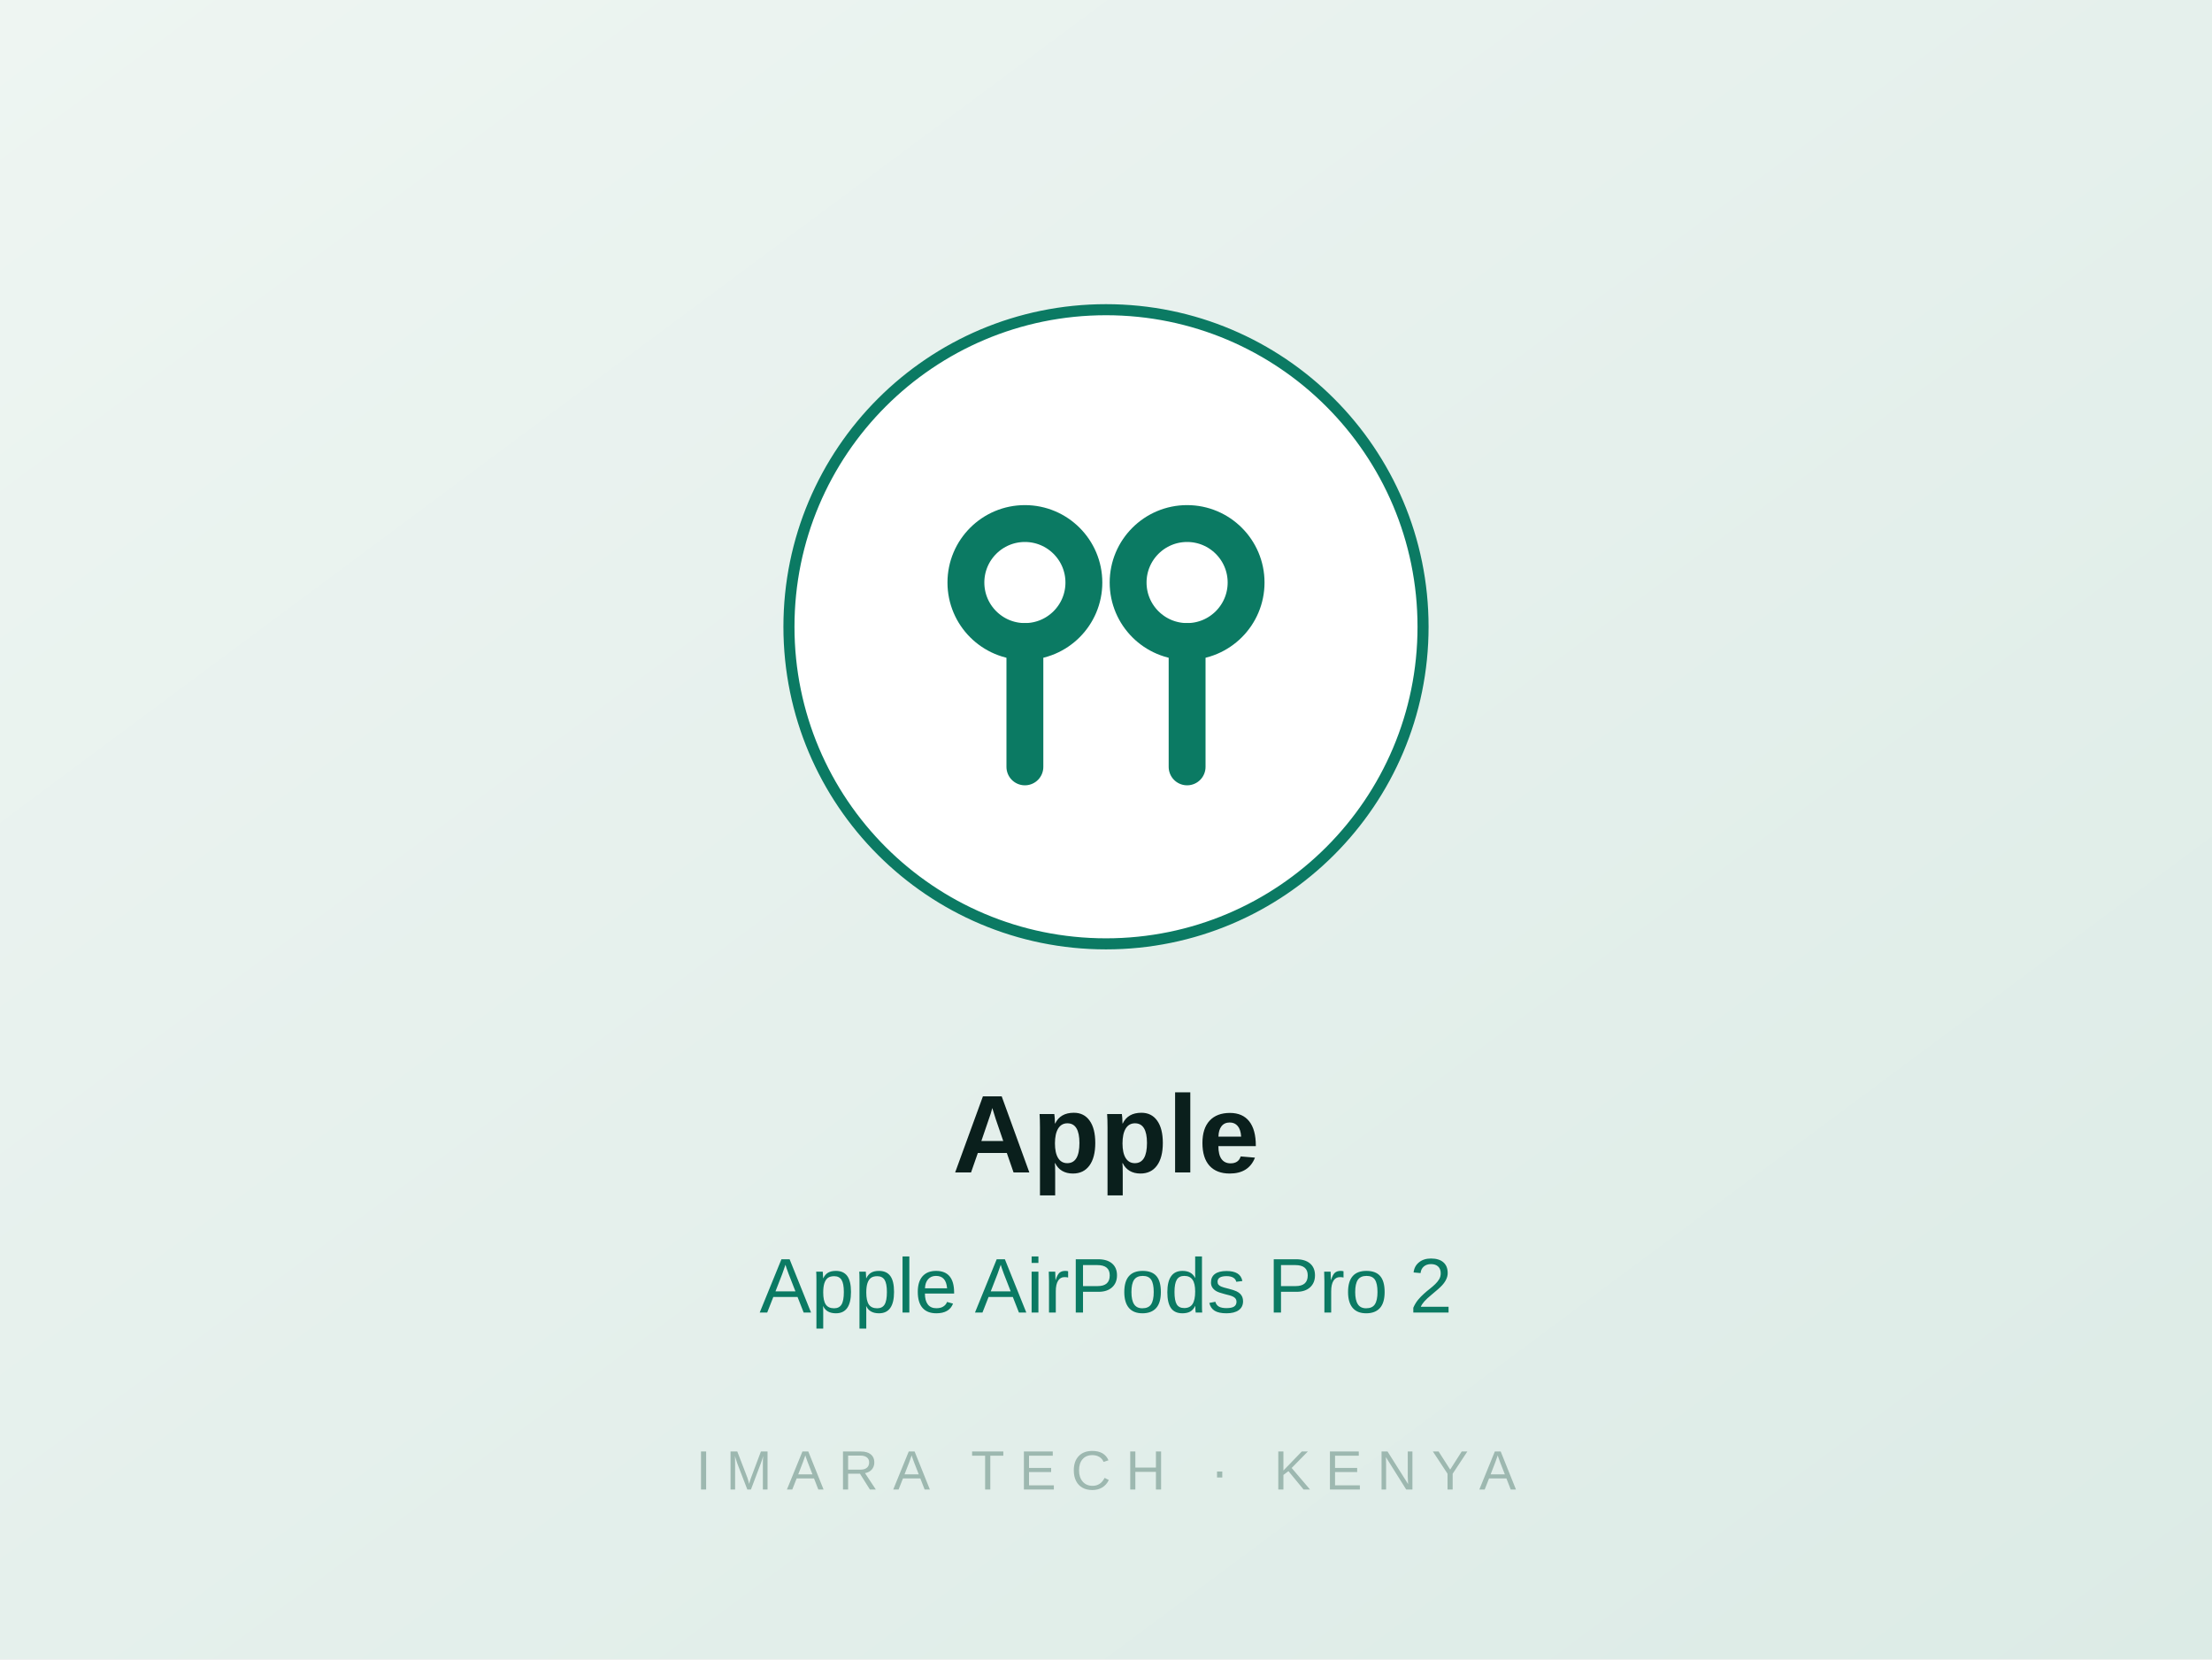
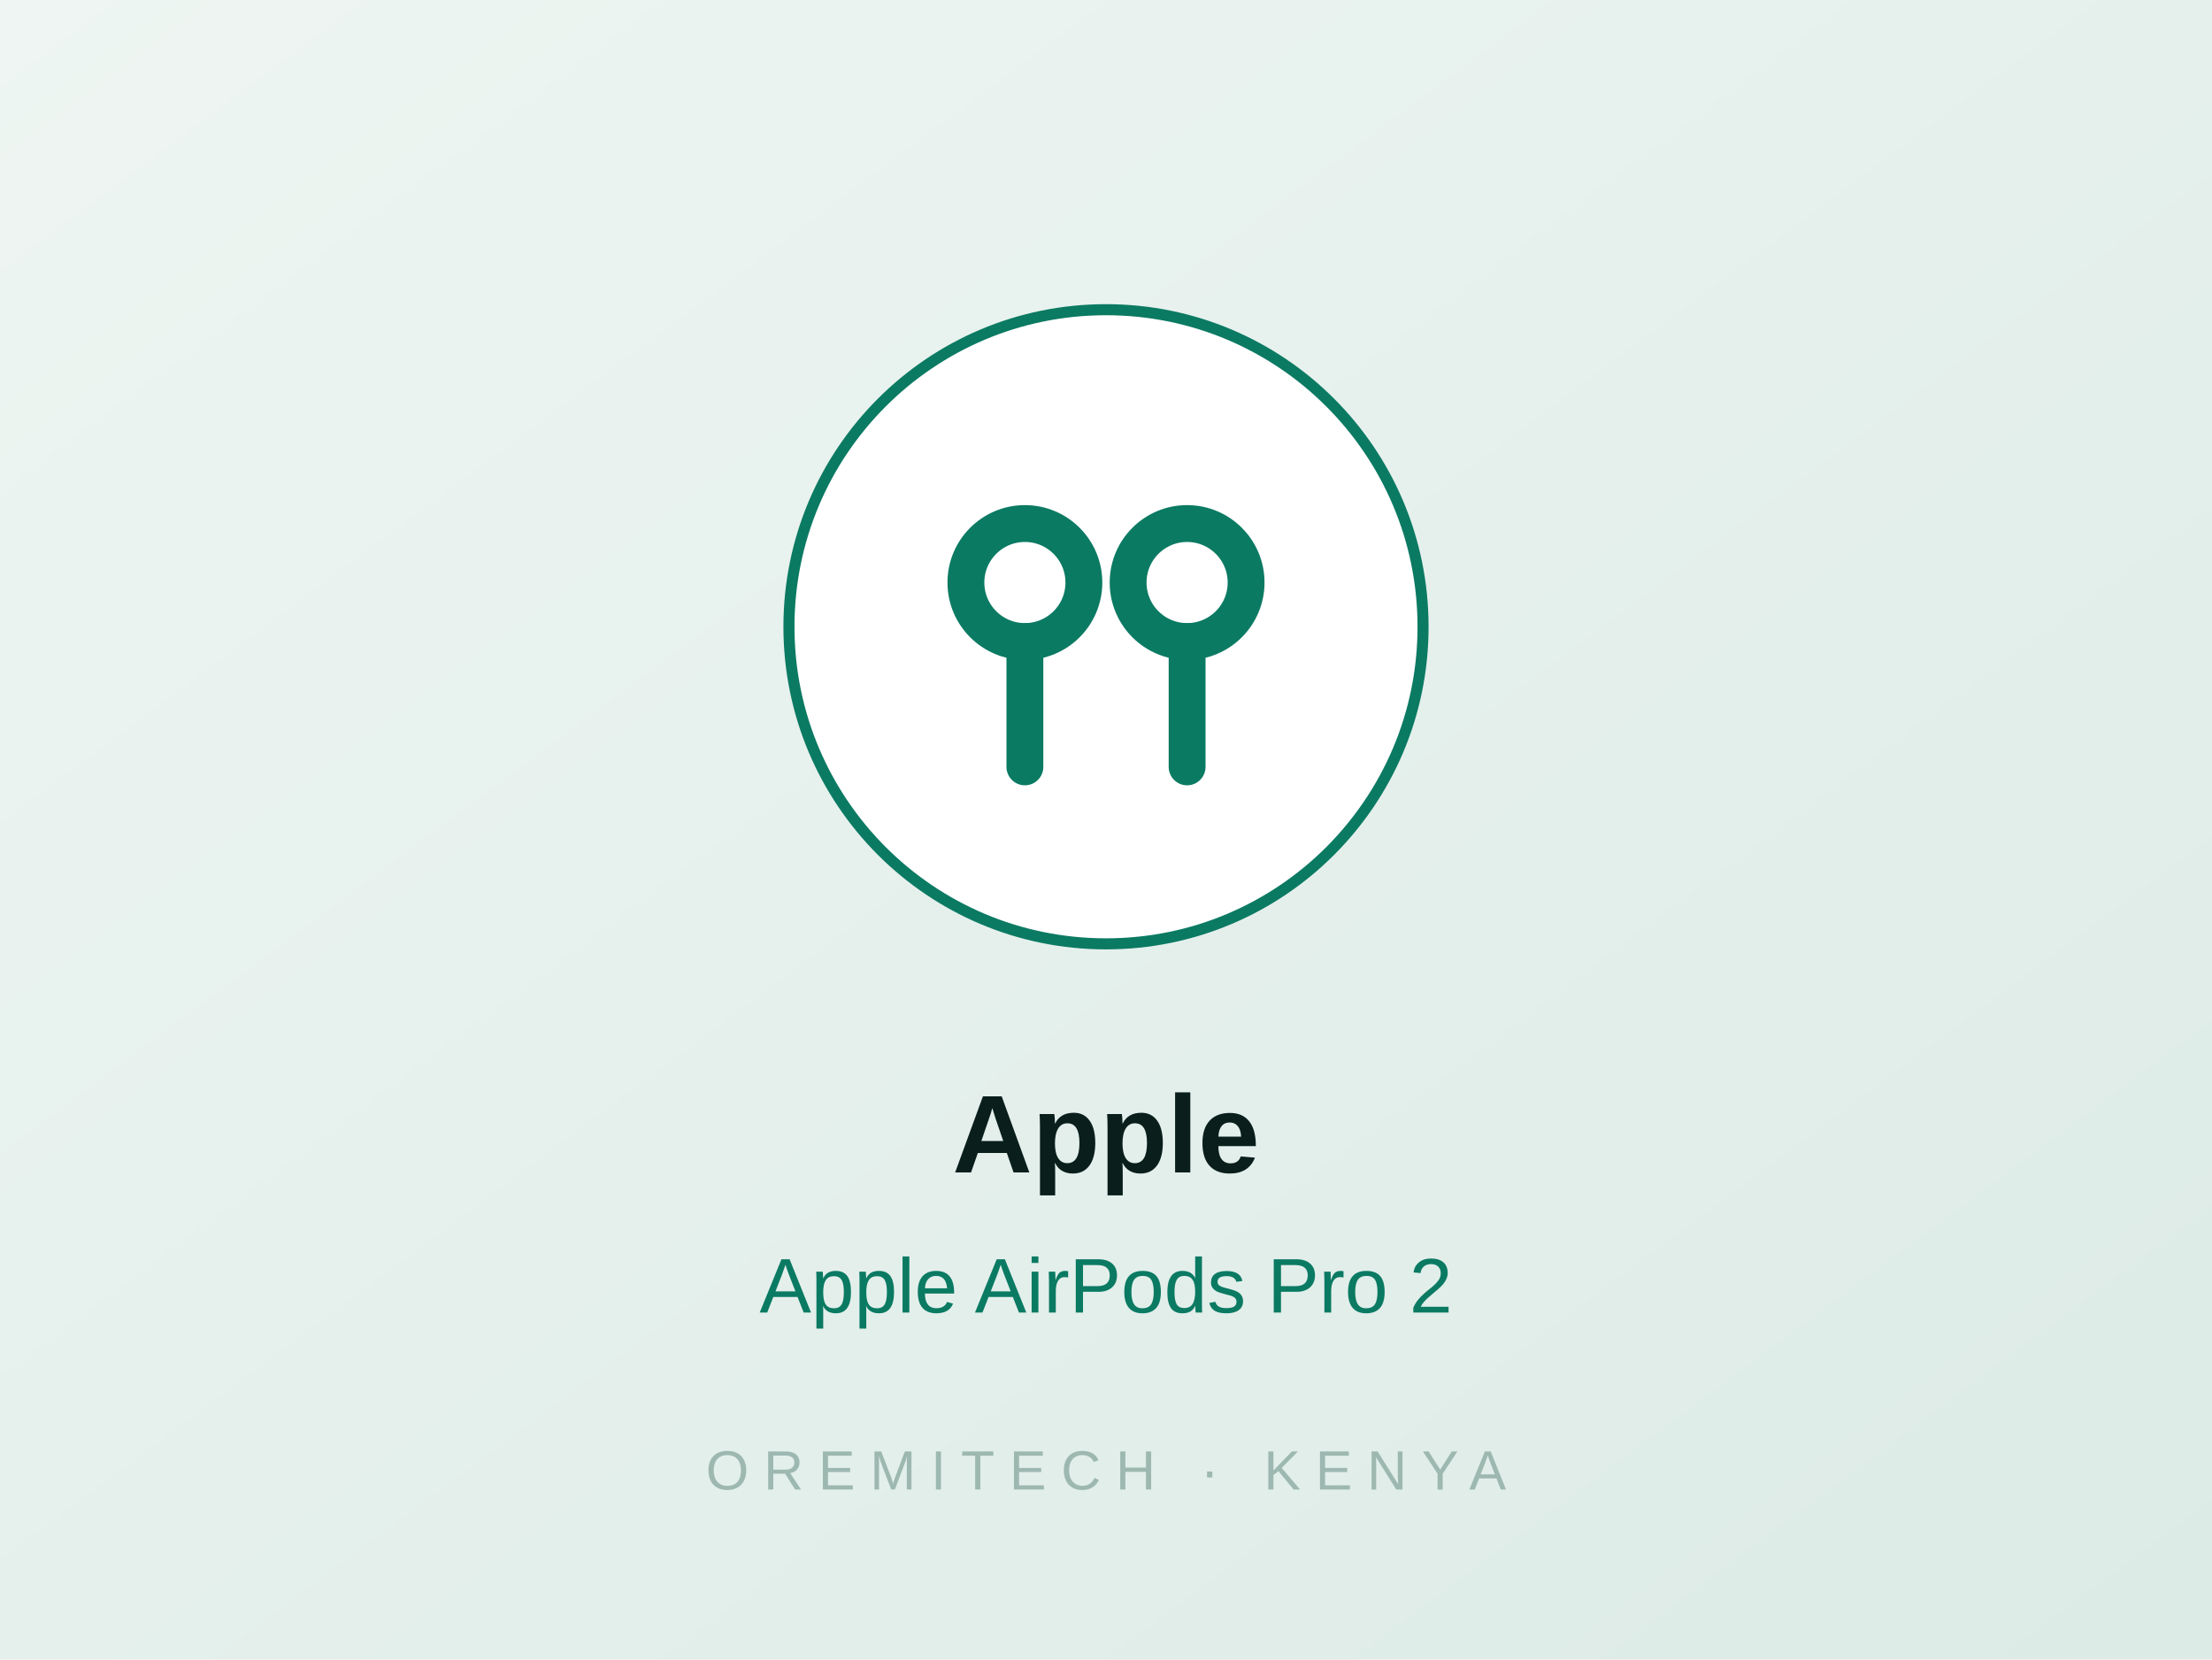
<svg xmlns="http://www.w3.org/2000/svg" width="600" height="450" viewBox="0 0 600 450">
  <defs>
    <linearGradient id="bg" x1="0" y1="0" x2="1" y2="1">
      <stop offset="0" stop-color="#eef5f2" />
      <stop offset="1" stop-color="#dcebe6" />
    </linearGradient>
  </defs>
  <rect width="600" height="450" fill="url(#bg)" />
  <circle cx="300" cy="170" r="86" fill="#ffffff" stroke="#0b7a63" stroke-width="3" />
  <g fill="none" stroke="#0b7a63" stroke-width="10" stroke-linecap="round" stroke-linejoin="round">
    <circle cx="278" cy="158" r="16" />
    <path d="M278 174v34" />
    <circle cx="322" cy="158" r="16" />
    <path d="M322 174v34" />
  </g>
  <text x="300" y="318" text-anchor="middle" font-family="Arial, Helvetica, sans-serif" font-size="30" font-weight="bold" fill="#0a1f1c">Apple</text>
  <text x="300" y="356" text-anchor="middle" font-family="Arial, Helvetica, sans-serif" font-size="21" fill="#0b7a63">Apple AirPods Pro 2</text>
-   <text x="300" y="404" text-anchor="middle" font-family="Arial, Helvetica, sans-serif" font-size="15" letter-spacing="4" fill="#9db8b0">IMARA TECH · KENYA</text>
+   <text x="300" y="404" text-anchor="middle" font-family="Arial, Helvetica, sans-serif" font-size="15" letter-spacing="4" fill="#9db8b0">OREMITECH · KENYA</text>
</svg>
